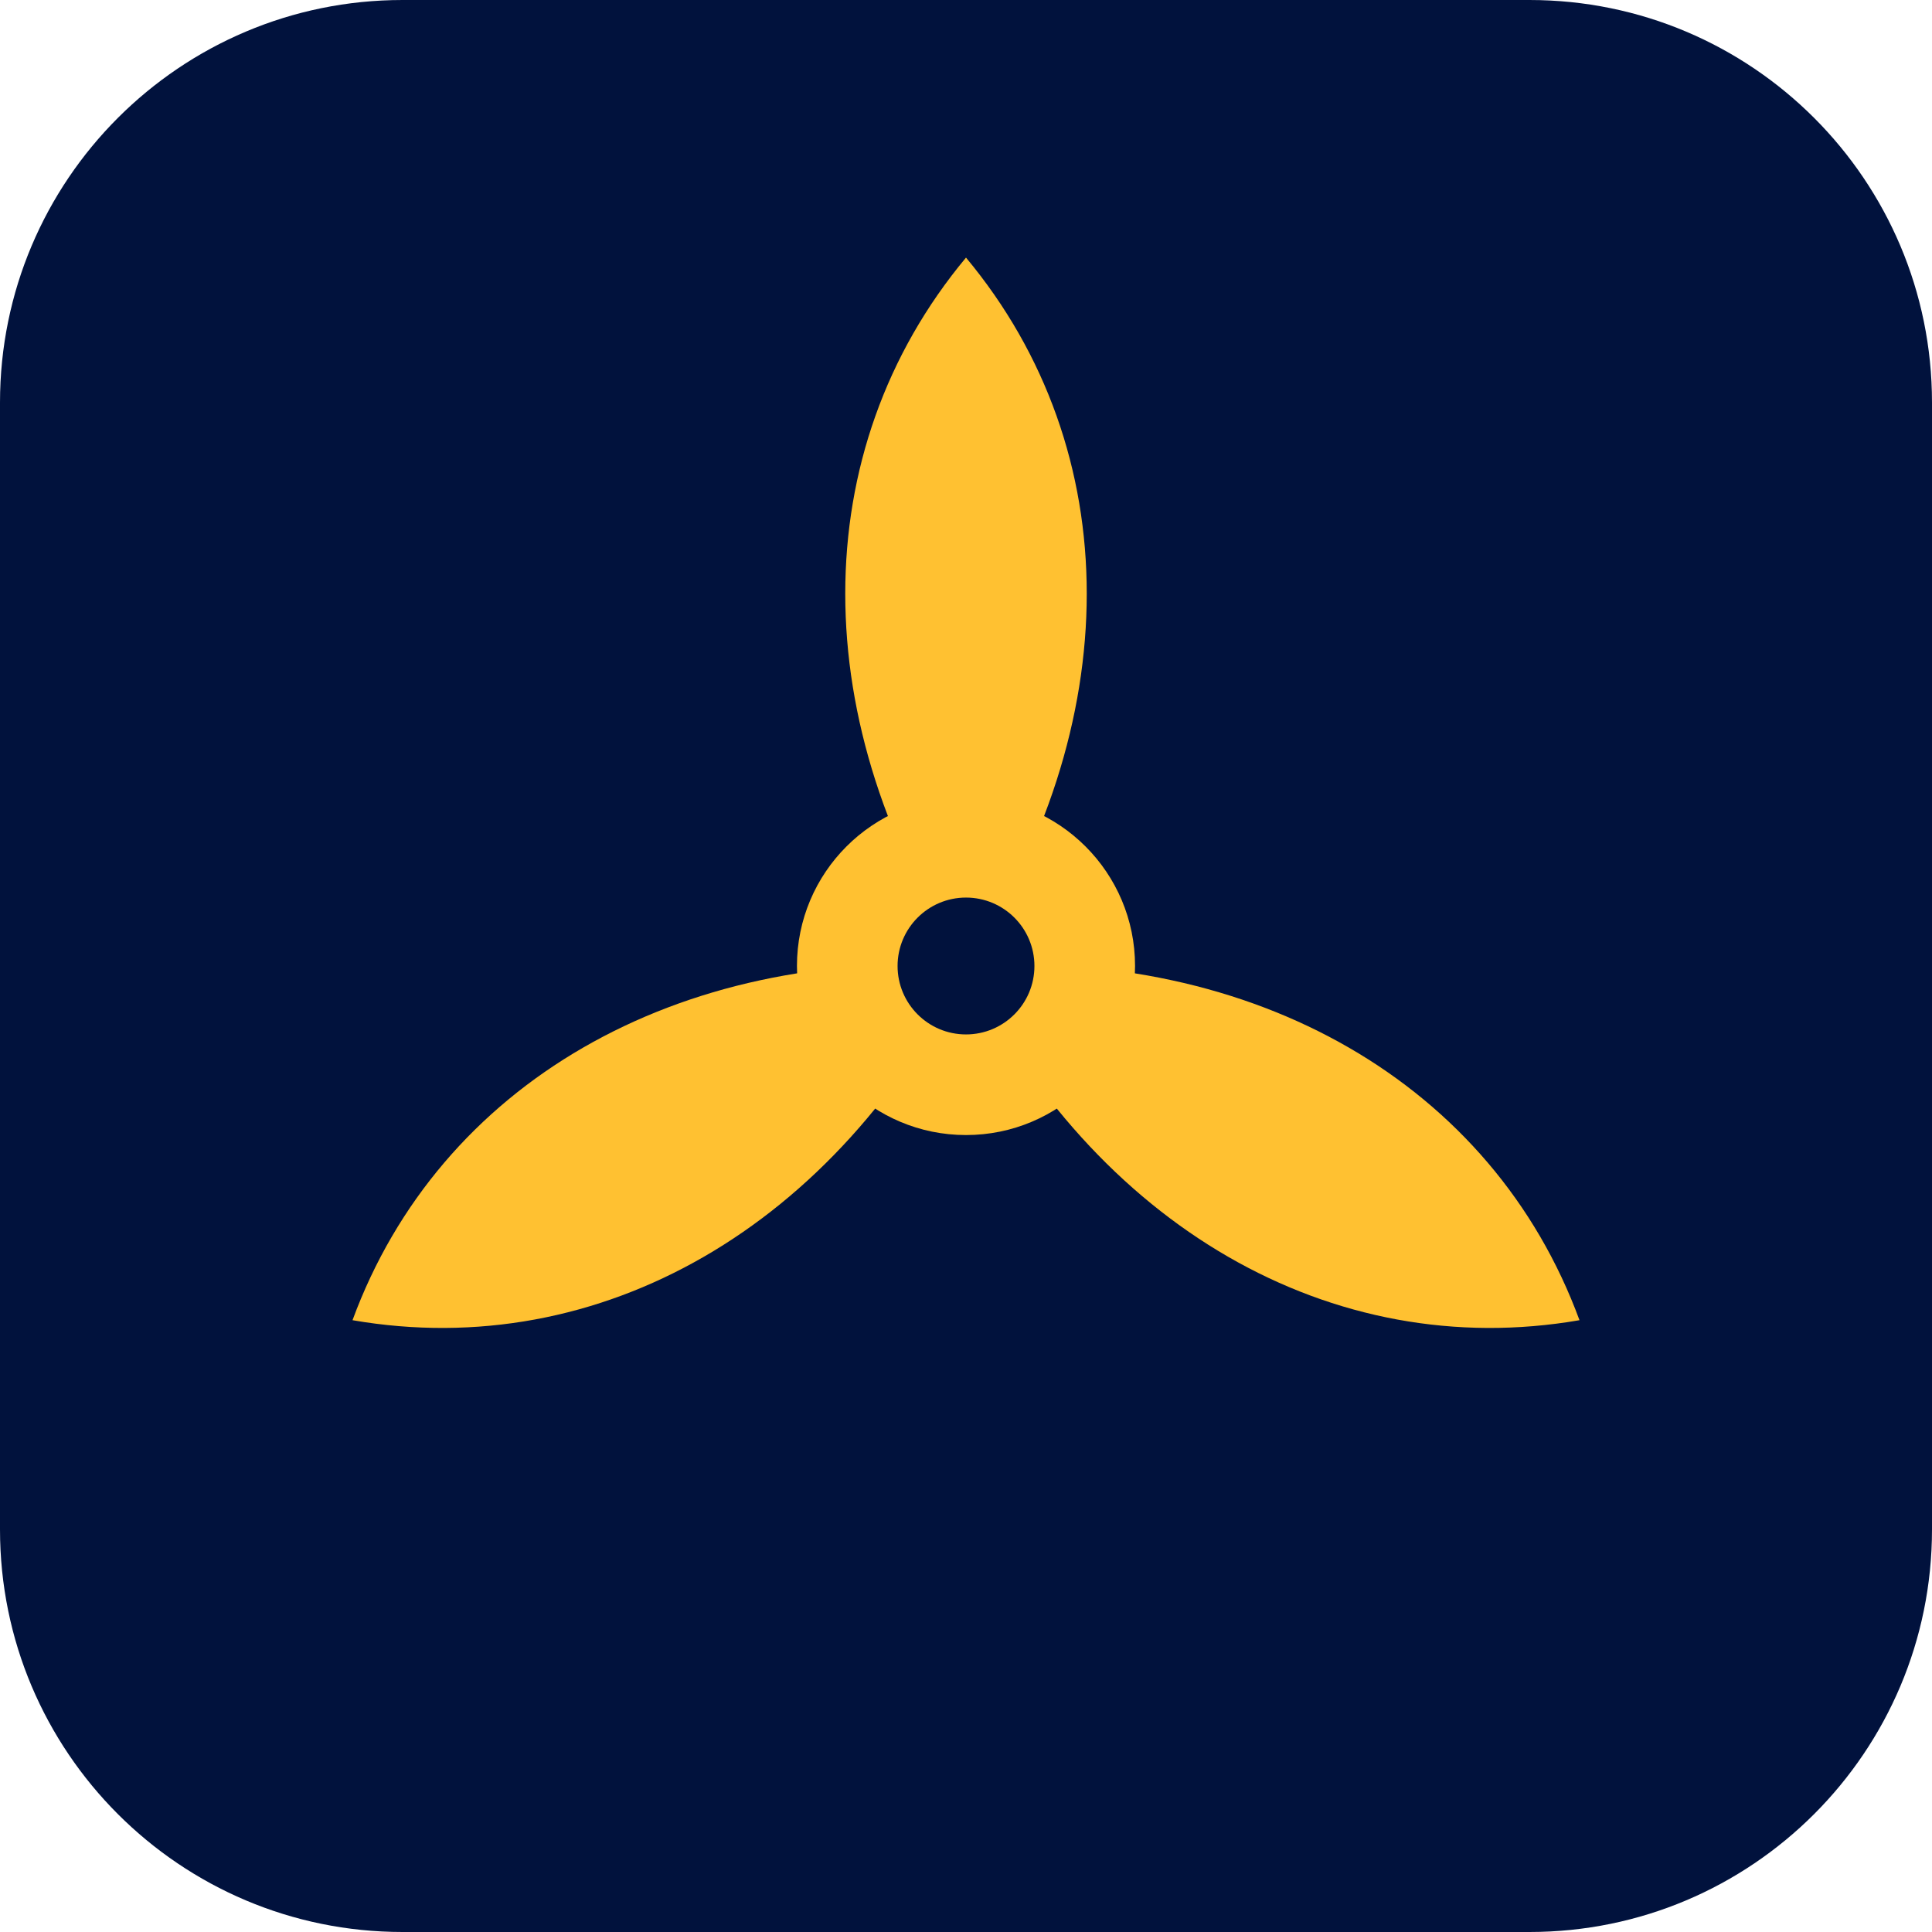
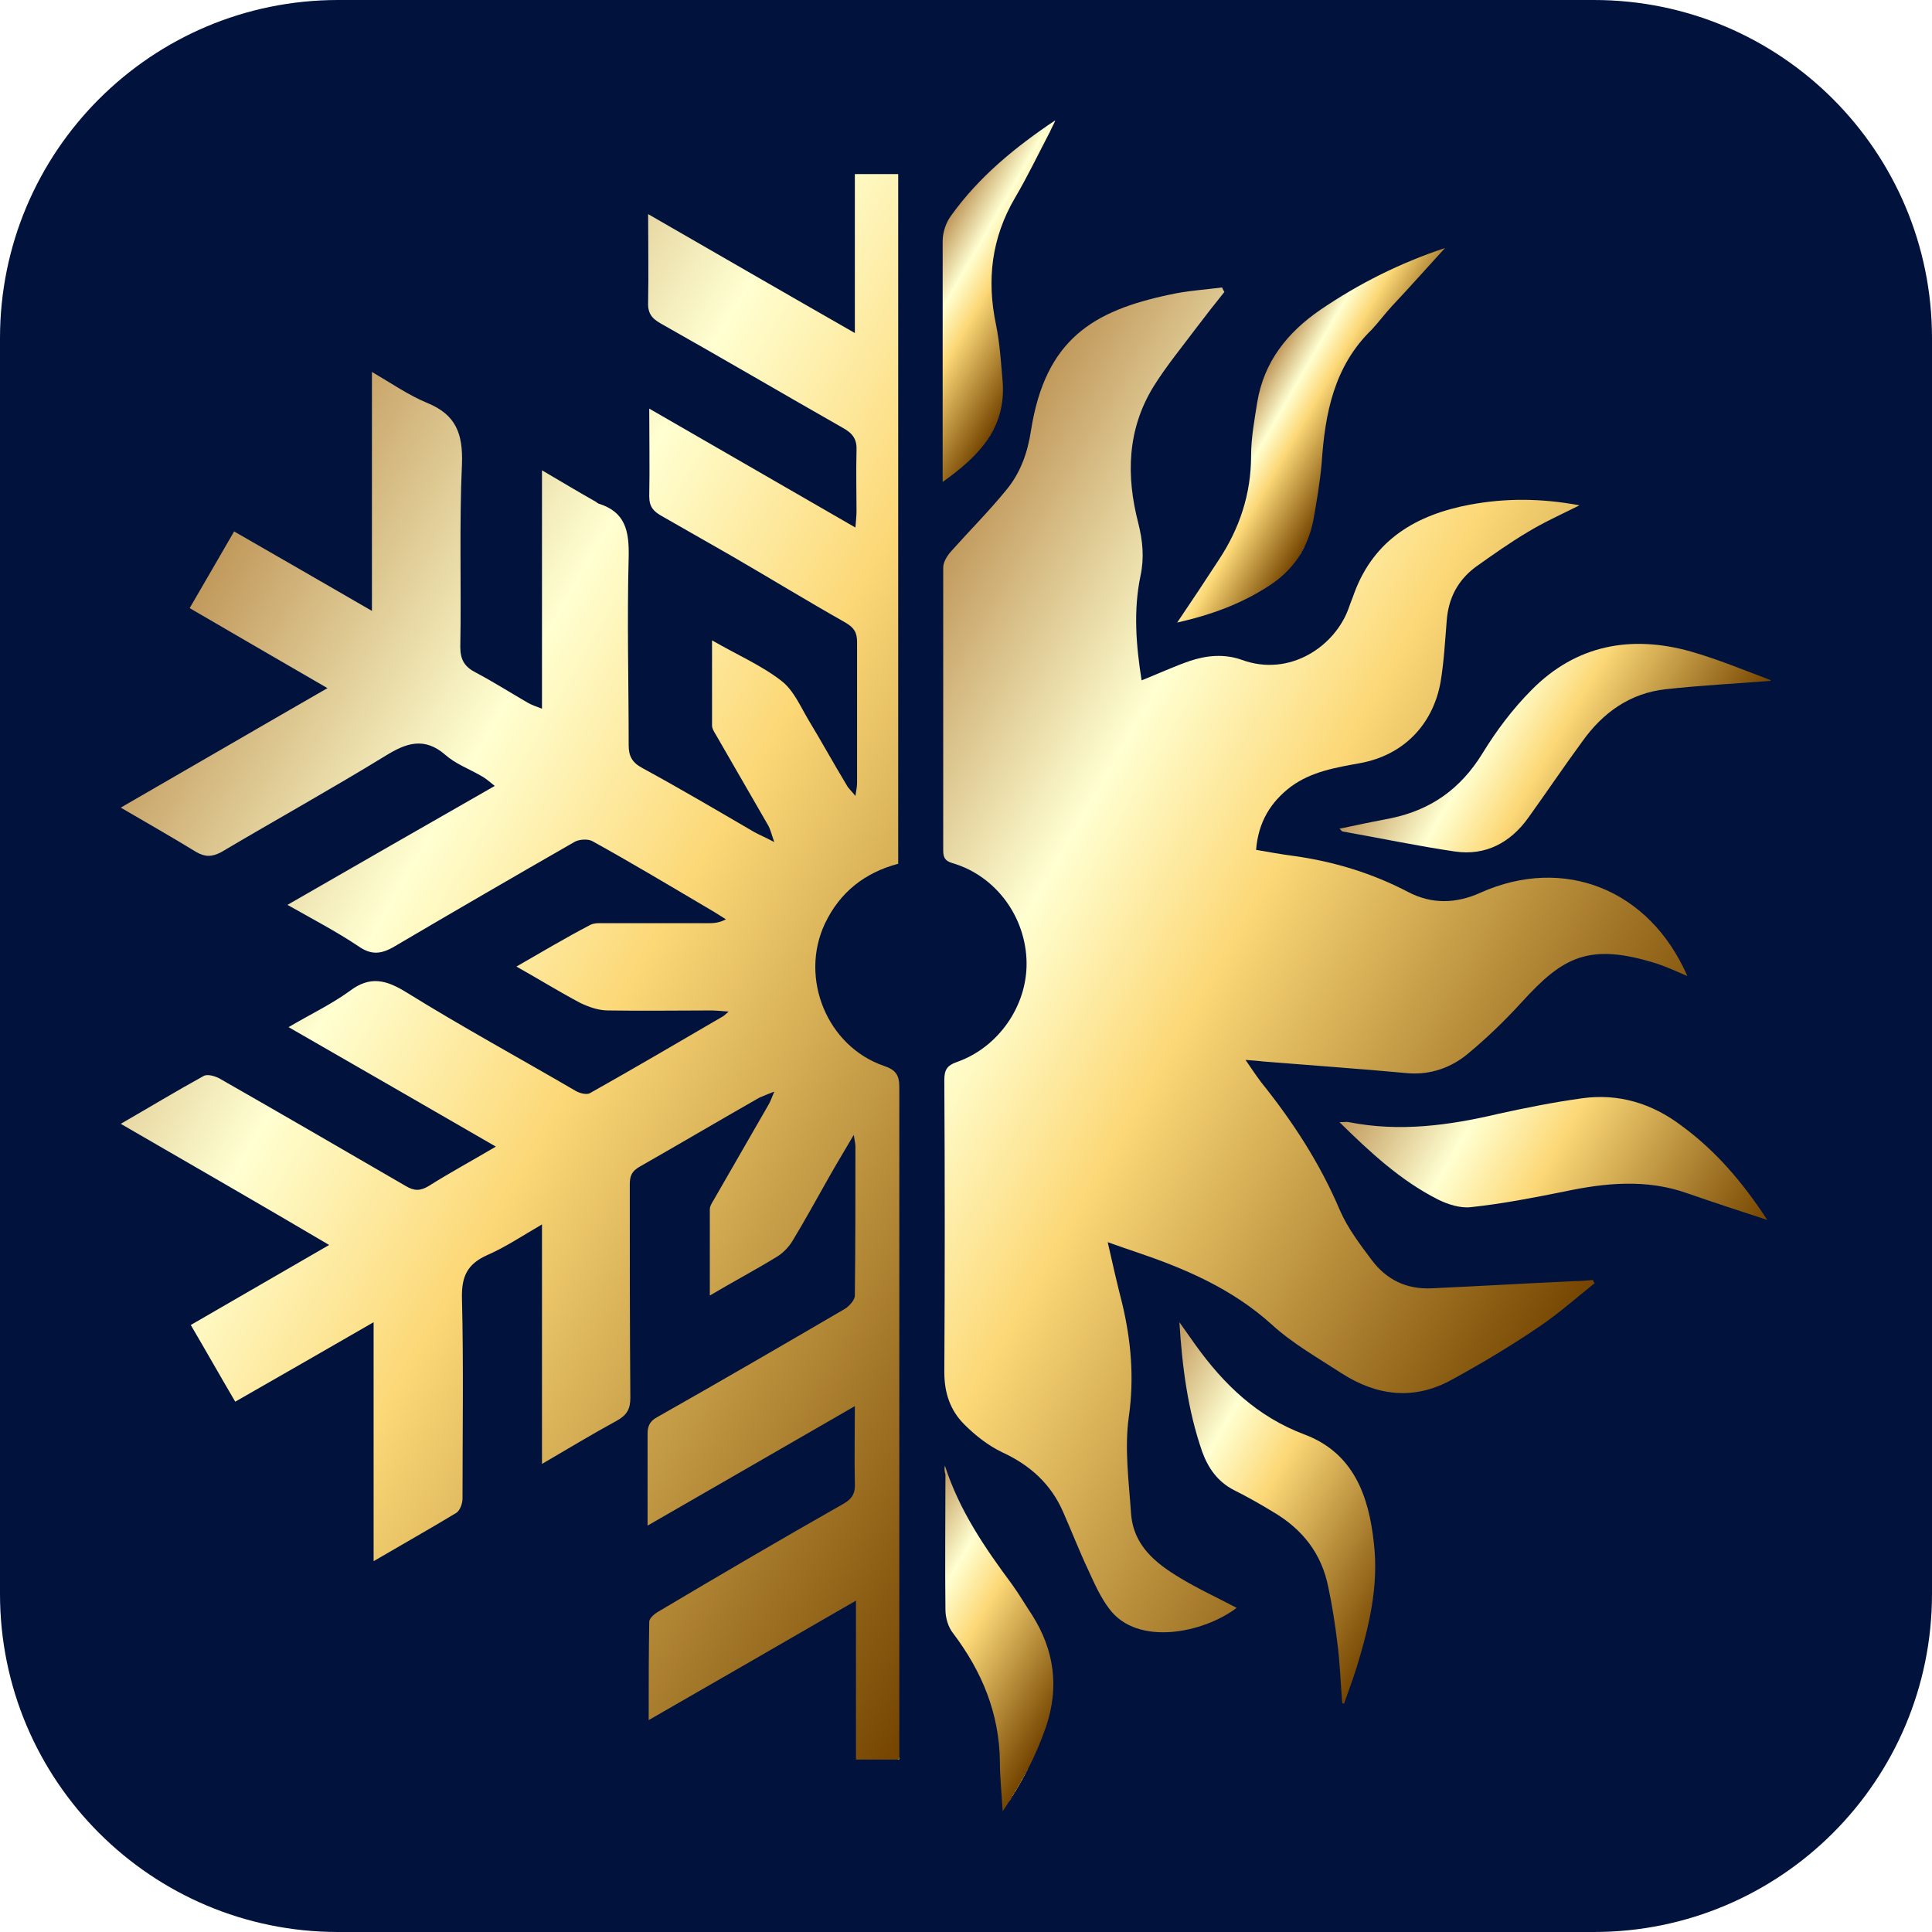
- <svg xmlns="http://www.w3.org/2000/svg" viewBox="0 0 24 24">
-   <rect width="24" height="24" rx="5" fill="#01123d" />
-   <g fill="#ffc131">
-     <path d="M12 12 C14 9 14 5.6 12 3.2 C10 5.6 10 9 12 12 Z" />
-     <path d="M12 12 C14 9 14 5.6 12 3.2 C10 5.6 10 9 12 12 Z" transform="rotate(120 12 12)" />
-     <path d="M12 12 C14 9 14 5.6 12 3.2 C10 5.6 10 9 12 12 Z" transform="rotate(240 12 12)" />
-   </g>
-   <circle cx="12" cy="12" r="2.1" fill="#ffc131" />
-   <circle cx="12" cy="12" r="0.85" fill="#01123d" />
+ <svg xmlns="http://www.w3.org/2000/svg" xmlns:xlink="http://www.w3.org/1999/xlink" viewBox="0 0 320 320">
+   <rect width="320" height="320" rx="56" fill="#01123d" />
+   <svg version="1.1" id="Слой_1" x="20" y="20" viewBox="0 0 304.2 304.2" width="280" height="280" style="enable-background:new 0 0 866.1 304.2;" xml:space="preserve">
+     <style type="text/css">
+ 	.st0{fill:url(#SVGID_1_);}
+ 	.st1{fill:url(#SVGID_00000067957437960449180580000010406869368384232895_);}
+ 	.st2{fill:url(#SVGID_00000176732559961894876130000009310609250180159400_);}
+ 	.st3{fill:url(#SVGID_00000178884599876526287000000007170392558137551258_);}
+ 	.st4{fill:url(#SVGID_00000171680712524476293230000017241736927499210153_);}
+ 	.st5{fill:url(#SVGID_00000122688096100558532610000010819929490063922867_);}
+ 	.st6{fill:url(#SVGID_00000036239684233252222320000014995914074184845441_);}
+ 	.st7{fill:url(#SVGID_00000045588311722387569400000016756515666747941528_);}
+ 	
+ 		.st8{clip-path:url(#SVGID_00000120516837527080279520000008155359382313839544_);fill:url(#SVGID_00000001663357557128094730000006999536744291811216_);}
+ 	.st9{fill:url(#SVGID_00000145059138046290892180000010784532955425669286_);}
+ 	.st10{fill:#000A24;}
+ </style>
+     <g>
+       <linearGradient id="SVGID_1_" gradientUnits="userSpaceOnUse" x1="12.189" y1="87.829" x2="197.62" y2="194.889">
+         <stop offset="0" style="stop-color:#C1995C" />
+         <stop offset="0.271" style="stop-color:#FFFFD1" />
+         <stop offset="0.478" style="stop-color:#FCD877" />
+         <stop offset="1" style="stop-color:#754500" />
+         <stop offset="1" style="stop-color:#BD8E37" />
+       </linearGradient>
+       <path class="st0" d="M0,180.5c5.2-3,10-5.9,14.9-8.6c0.7-0.4,2,0,2.8,0.4c11.2,6.4,22.4,12.9,33.6,19.4c1.5,0.9,2.6,0.9,4.1,0   c3.8-2.4,7.7-4.5,12.1-7.1c-12.6-7.3-24.8-14.3-37.3-21.5c3.9-2.3,7.7-4.1,11-6.5c3.7-2.8,6.6-2,10.3,0.3   c10,6.2,20.3,11.8,30.4,17.7c0.7,0.4,1.9,0.7,2.5,0.4c8-4.5,16-9.2,23.9-13.8c0.2-0.1,0.4-0.3,1.1-0.9c-1.5-0.1-2.3-0.2-3.2-0.2   c-6.2,0-12.3,0.1-18.5,0c-1.7,0-3.4-0.6-4.9-1.3c-3.8-2-7.5-4.3-11.6-6.6c4.7-2.7,8.9-5.2,13.3-7.5c0.8-0.4,1.8-0.3,2.8-0.3   c6.2,0,12.3,0,18.5,0c1,0,2-0.1,3.1-0.7c-1.4-0.9-2.7-1.7-4.1-2.5c-6.6-3.9-13.3-7.9-20-11.6c-0.8-0.4-2.4-0.3-3.2,0.2   c-10.8,6.2-21.5,12.4-32.2,18.7c-2.5,1.5-4.3,1.7-6.7,0c-3.9-2.6-8.1-4.8-12.7-7.4c12.5-7.2,24.7-14.2,37.3-21.4   c-1.1-0.9-1.8-1.5-2.6-1.9c-2.1-1.2-4.5-2.1-6.3-3.7c-3.8-3.3-7.1-2.1-10.8,0.2c-9.8,6-19.7,11.5-29.5,17.3c-1.7,0.9-2.9,0.9-4.5,0   c-4.4-2.7-8.8-5.2-13.6-8c12.5-7.2,24.5-14.2,37.2-21.5c-8.6-5-16.6-9.6-24.8-14.4c2.7-4.6,5.2-9,8-13.8   c8.2,4.7,16.3,9.4,24.8,14.3c0-14.5,0-28.5,0-43c3.6,2.1,6.6,4.2,10,5.6c5.1,2.1,6.4,5.5,6.2,11c-0.5,10.9-0.1,21.9-0.3,32.9   c0,2.3,0.8,3.6,2.8,4.6c3.2,1.7,6.2,3.6,9.3,5.4c0.7,0.4,1.5,0.7,2.6,1.1c0-14.4,0-28.4,0-42.9c3.4,2,6.4,3.8,9.4,5.5   c0.3,0.1,0.5,0.4,0.8,0.5c4.8,1.5,5.5,4.9,5.4,9.6c-0.3,11.3,0,22.6,0,33.9c0,1.9,0.6,3.1,2.5,4.1c6.8,3.7,13.4,7.6,20.1,11.5   c0.9,0.5,1.9,0.9,3.6,1.8c-0.5-1.4-0.7-2.3-1.1-3c-3.1-5.4-6.3-10.9-9.4-16.3c-0.3-0.5-0.7-1.1-0.7-1.7c0-4.9,0-9.9,0-15.3   c4.5,2.6,8.9,4.5,12.5,7.3c2.2,1.7,3.4,4.6,4.9,7.1c2.3,3.8,4.5,7.8,6.8,11.6c0.3,0.6,0.8,1,1.6,2c0.2-1.2,0.3-1.8,0.3-2.4   c0-8.4,0-16.9,0-25.3c0-1.8-0.6-2.6-2.1-3.5c-6.9-3.9-13.6-8-20.5-12c-4.2-2.4-8.4-4.8-12.6-7.2c-1.4-0.8-2.2-1.6-2.2-3.5   c0.1-5.1,0-10.2,0-15.8c12.5,7.2,24.6,14.2,37.1,21.4c0.1-1.3,0.2-2.1,0.2-2.9c0-3.6-0.1-7.2,0-10.9c0.1-2-0.6-3.1-2.4-4.1   c-10.9-6.2-21.8-12.6-32.8-18.8c-1.8-1-2.4-2-2.3-4c0.1-5,0-10.1,0-15.7c12.5,7.2,24.6,14.2,37.2,21.4c0-9.8,0-19.2,0-28.6   c2.7,0,5.2,0,7.8,0c0,41.4,0,82.7,0,124.1c-6,1.6-10.5,5.1-13.2,10.8c-4.6,9.8,0.4,22.1,10.7,25.6c2.1,0.7,2.7,1.7,2.7,3.8   c0,39.4,0,78.7,0,118.1c0,0.9,0,1.8,0,2.9c-2.7,0-5.1,0-7.8,0c0-9.3,0-18.7,0-28.6c-12.6,7.3-24.8,14.3-37.3,21.5   c0-6.2,0-11.9,0.1-17.7c0-0.6,0.9-1.4,1.6-1.8c11.1-6.6,22.2-13.1,33.3-19.4c1.6-0.9,2.2-1.9,2.1-3.7c-0.1-4.4,0-8.8,0-13.9   c-12.5,7.2-24.6,14.2-37.3,21.5c0-2,0-3.6,0-5.1c0-3.8,0-7.6,0-11.4c0-1.4,0.4-2.3,1.7-3c11.3-6.4,22.5-12.9,33.8-19.5   c0.8-0.5,1.8-1.6,1.8-2.4c0.1-8.9,0.1-17.9,0.1-26.8c0-0.5-0.1-0.9-0.3-2.1c-1.7,2.9-3.1,5.2-4.4,7.5c-2.2,3.9-4.4,7.9-6.7,11.7   c-0.7,1.1-1.7,2.1-2.7,2.7c-3.9,2.4-7.9,4.5-12.1,7c0-5.5,0-10.5,0-15.5c0-0.6,0.4-1.2,0.7-1.7c3.3-5.7,6.6-11.5,9.9-17.2   c0.3-0.5,0.5-1.1,1-2.3c-1.3,0.5-2,0.8-2.7,1.1c-7.2,4.1-14.3,8.3-21.5,12.4c-1.4,0.8-1.8,1.6-1.8,3.2c0,12.8,0,25.6,0.1,38.4   c0,2-0.6,3.1-2.4,4.1c-4.4,2.4-8.7,5-13.5,7.8c0-14.4,0-28.5,0-43.1c-3.6,2.1-6.6,4.1-9.8,5.5c-3.6,1.6-4.7,3.8-4.6,7.8   c0.3,12,0.1,24,0.1,36c0,0.9-0.4,2.1-1.1,2.6c-4.8,2.9-9.6,5.6-14.9,8.7c0-14.4,0-28.4,0-43c-8.5,4.9-16.5,9.5-24.9,14.3   c-2.7-4.6-5.3-9.2-8-13.8c8.3-4.8,16.4-9.5,24.9-14.4C24.8,194.8,12.6,187.8,0,180.5z" />
+       <linearGradient id="SVGID_00000116938257783572156510000010927337183706124939_" gradientUnits="userSpaceOnUse" x1="127.006" y1="114.422" x2="271.692" y2="197.956">
+         <stop offset="0" style="stop-color:#C1995C" />
+         <stop offset="0.271" style="stop-color:#FFFFD1" />
+         <stop offset="0.478" style="stop-color:#FCD877" />
+         <stop offset="1" style="stop-color:#754500" />
+         <stop offset="1" style="stop-color:#BD8E37" />
+       </linearGradient>
+       <path style="fill:url(#SVGID_00000116938257783572156510000010927337183706124939_);" d="M198.6,30.8c-1.7,2.1-3.4,4.3-5,6.4   c-2.7,3.6-5.5,7-7.8,10.7c-4.7,7.7-4.9,16-2.7,24.5c0.8,3.2,1.1,6.2,0.4,9.5c-1.3,6.2-0.8,12.5,0.2,18.8c3-1.2,5.8-2.5,8.7-3.5   c3-1,6.2-1.3,9.3-0.2c8.7,3.2,16.9-2.5,19.3-9.4c0.3-0.9,0.7-1.8,1-2.7c3.6-9.6,11.2-14,20.7-15.8c6.4-1.2,12.8-1.2,19.8,0.1   c-3.4,1.7-6.5,3.1-9.3,4.8c-3.2,1.9-6.3,4.1-9.4,6.3c-3.2,2.4-4.9,5.6-5.2,9.7c-0.3,3.7-0.5,7.4-1.1,11   c-1.4,7.8-6.8,13.2-14.5,14.6c-4.4,0.8-8.7,1.5-12.4,4.2c-3.7,2.8-5.9,6.4-6.3,11.4c2.3,0.4,4.5,0.8,6.8,1.1   c7.2,1,14.1,3.1,20.6,6.5c4.2,2.2,8.6,2.1,13,0.1c15-6.7,30.4-0.6,37.2,15c-1.9-0.8-3.6-1.6-5.4-2.2c-12.3-3.9-17-1.2-24.3,6.8   c-3.1,3.4-6.3,6.5-9.8,9.4c-3,2.5-6.7,3.8-10.7,3.5c-8.6-0.8-17.3-1.4-25.9-2.1c-0.9-0.1-1.9-0.2-3.4-0.3c1.1,1.6,1.9,2.8,2.8,4   c5.7,7.1,10.6,14.6,14.2,23.1c1.4,3.2,3.6,6.1,5.7,8.9c2.7,3.6,6.3,5.3,10.8,5.1c8.6-0.4,17.2-0.9,25.8-1.3c1.1,0,2.1-0.1,3.2-0.2   c0.1,0.2,0.2,0.4,0.3,0.6c-3.4,2.7-6.5,5.5-10.1,7.9c-5,3.4-10.2,6.5-15.5,9.4c-6.8,3.8-13.5,3-19.9-1.1c-4.3-2.8-8.9-5.4-12.6-8.8   c-7.2-6.5-15.7-10.1-24.6-13.1c-1.5-0.5-2.9-1-4.9-1.7c0.9,4,1.7,7.5,2.6,11c1.6,6.7,2.2,13.4,1.2,20.4c-0.8,5.7,0,11.6,0.4,17.4   c0.4,5.7,4.3,8.9,8.8,11.6c3.3,2,6.8,3.6,10.2,5.4c-5.9,4.5-17.8,7-22.9,0.2c-1.6-2.1-2.7-4.6-3.8-7c-1.6-3.4-3-7-4.5-10.4   c-2.2-5.1-6-8.5-11-10.8c-2.5-1.2-4.8-3-6.8-5c-2.5-2.5-3.6-5.6-3.6-9.4c0.1-17.5,0.1-35,0-52.6c0-1.8,0.5-2.6,2.2-3.2   c7.5-2.6,12.7-10.1,12.6-17.9c-0.1-8.2-5.5-15.6-13.3-17.9c-1.3-0.4-1.7-0.9-1.7-2.3c0-17,0-34,0-50.9c0-1,0.7-2.1,1.4-2.9   c3.3-3.7,6.8-7.2,9.9-11c2.6-3.1,3.9-6.8,4.5-10.8c2.6-16.4,11.2-21.5,24.9-24.4c3.1-0.7,6.3-0.9,9.5-1.3   C198.3,30.4,198.5,30.6,198.6,30.8z" />
+       <linearGradient id="SVGID_00000114776074499457343580000018302245099720104636_" gradientUnits="userSpaceOnUse" x1="226.281" y1="168.456" x2="291.55" y2="206.139">
+         <stop offset="0" style="stop-color:#C1995C" />
+         <stop offset="0.271" style="stop-color:#FFFFD1" />
+         <stop offset="0.478" style="stop-color:#FCD877" />
+         <stop offset="1" style="stop-color:#754500" />
+         <stop offset="1" style="stop-color:#BD8E37" />
+       </linearGradient>
+       <path style="fill:url(#SVGID_00000114776074499457343580000018302245099720104636_);" d="M296.3,197.8c-5.2-1.7-9.8-3.2-14.4-4.8   c-7.3-2.6-14.7-1.9-22.2-0.3c-5.5,1.1-11.1,2.2-16.8,2.8c-1.9,0.2-4.1-0.5-5.9-1.4c-6.7-3.4-12.1-8.4-17.7-13.9   c0.9,0,1.3-0.1,1.7,0c9.1,1.8,18,0.6,26.9-1.5c5-1.1,10-2.1,15.1-2.8c6.5-0.9,12.5,0.9,17.8,4.9   C287.1,185.4,291.9,191.1,296.3,197.8z" />
+       <linearGradient id="SVGID_00000103265322636235437630000007579405785921153689_" gradientUnits="userSpaceOnUse" x1="234.887" y1="100.444" x2="281.542" y2="127.38">
+         <stop offset="0" style="stop-color:#C1995C" />
+         <stop offset="0.271" style="stop-color:#FFFFD1" />
+         <stop offset="0.478" style="stop-color:#FCD877" />
+         <stop offset="1" style="stop-color:#754500" />
+         <stop offset="1" style="stop-color:#BD8E37" />
+       </linearGradient>
+       <path style="fill:url(#SVGID_00000103265322636235437630000007579405785921153689_);" d="M296.8,100.8c-6.3,0.5-12.5,0.8-18.8,1.5   c-6.4,0.7-11.3,4.2-15,9.4c-3.3,4.5-6.4,9.1-9.7,13.7c-3.2,4.5-7.7,6.9-13.2,6.1c-6.8-1-13.4-2.4-20.2-3.6c-0.2,0-0.3-0.3-0.6-0.5   c3.2-0.7,6.2-1.3,9.3-1.9c7.2-1.5,12.5-5.3,16.4-11.6c2.5-4.1,5.5-8.1,8.9-11.5c8-8.1,17.9-9.9,28.6-6.9c4.9,1.4,9.7,3.4,14.5,5.2   C297,100.5,296.9,100.7,296.8,100.8z" />
+       <linearGradient id="SVGID_00000050658648382624579200000007113600506242700984_" gradientUnits="userSpaceOnUse" x1="203.136" y1="50.207" x2="222" y2="61.098">
+         <stop offset="0" style="stop-color:#C1995C" />
+         <stop offset="0.271" style="stop-color:#FFFFD1" />
+         <stop offset="0.478" style="stop-color:#FCD877" />
+         <stop offset="1" style="stop-color:#754500" />
+         <stop offset="1" style="stop-color:#BD8E37" />
+       </linearGradient>
+       <path style="fill:url(#SVGID_00000050658648382624579200000007113600506242700984_);" d="M190.1,90.3c2.7-4,5.1-7.6,7.5-11.3   c3.7-5.6,5.8-11.8,5.8-18.7c0-3.2,0.6-6.4,1.1-9.6c1.2-7.3,5.4-12.6,11.4-16.7c6.9-4.7,14.3-8.4,22.4-11.1c-3.2,3.5-6.3,7-9.5,10.4   c-1.3,1.4-2.4,2.9-3.7,4.3c-6.8,6.6-8.4,15.1-9,24c-0.3,3.5-0.9,6.9-1.5,10.3c-1,5-3.6,9-8,11.8C201.7,86.9,196.3,88.9,190.1,90.3z   " />
+       <linearGradient id="SVGID_00000038405891416447573090000012171637352568592300_" gradientUnits="userSpaceOnUse" x1="179.316" y1="235.547" x2="231.26" y2="265.536">
+         <stop offset="0" style="stop-color:#C1995C" />
+         <stop offset="0.271" style="stop-color:#FFFFD1" />
+         <stop offset="0.478" style="stop-color:#FCD877" />
+         <stop offset="1" style="stop-color:#754500" />
+         <stop offset="1" style="stop-color:#BD8E37" />
+       </linearGradient>
+       <path style="fill:url(#SVGID_00000038405891416447573090000012171637352568592300_);" d="M219.8,284.7c-0.3-3.6-0.4-7.3-0.9-11   c-0.4-3.3-0.9-6.5-1.6-9.8c-1.2-6.1-4.7-10.5-10-13.6c-2.3-1.4-4.6-2.7-7-3.9c-2.9-1.5-4.6-3.9-5.7-6.9c-2.6-7.5-3.6-15.3-4.1-23.3   c1,1.4,1.9,2.7,2.9,4.1c5.1,7.1,11.1,12.9,19.6,16.1c8.8,3.3,11.6,11,12.5,19.6c0.9,7.7-0.9,15.1-3.1,22.3   c-0.7,2.2-1.5,4.4-2.3,6.6C220.1,284.8,219.9,284.8,219.8,284.7z" />
+       <linearGradient id="SVGID_00000029756593430585375010000009397982382602160567_" gradientUnits="userSpaceOnUse" x1="136.083" y1="263.076" x2="170.976" y2="283.221">
+         <stop offset="0" style="stop-color:#C1995C" />
+         <stop offset="0.271" style="stop-color:#FFFFD1" />
+         <stop offset="0.478" style="stop-color:#FCD877" />
+         <stop offset="1" style="stop-color:#754500" />
+         <stop offset="1" style="stop-color:#BD8E37" />
+       </linearGradient>
+       <path style="fill:url(#SVGID_00000029756593430585375010000009397982382602160567_);" d="M148.3,242c2.6,8.1,7.2,14.8,12.1,21.4   c1.3,1.8,2.4,3.7,3.6,5.5c4,6.3,4.9,13,2.5,20.1c-1.8,5.2-4.3,10.1-7.8,15.2c-0.2-3.4-0.5-6.2-0.5-8.9c-0.1-8.7-3.2-16.2-8.4-23.1   c-0.9-1.1-1.4-2.8-1.4-4.3c-0.1-8.1,0-16.2,0-24.3C148.2,243,148.2,242.5,148.3,242z" />
+       <linearGradient id="SVGID_00000086653030621350025750000006277793546948890041_" gradientUnits="userSpaceOnUse" x1="144.902" y1="24.908" x2="167.308" y2="37.844">
+         <stop offset="0" style="stop-color:#C1995C" />
+         <stop offset="0.271" style="stop-color:#FFFFD1" />
+         <stop offset="0.478" style="stop-color:#FCD877" />
+         <stop offset="1" style="stop-color:#754500" />
+         <stop offset="1" style="stop-color:#BD8E37" />
+       </linearGradient>
+       <path style="fill:url(#SVGID_00000086653030621350025750000006277793546948890041_);" d="M147.9,65c0-2.6,0-4.6,0-6.7   c0-12.2,0-24.4,0-36.7c0-1.5,0.6-3.3,1.5-4.5c5-7,11.6-12.4,18.8-17.2c-0.3,0.7-0.7,1.4-1,2.1c-2.1,4-4,8-6.3,11.9   c-4.2,7.2-5.1,14.7-3.4,22.8c0.7,3.4,0.9,6.9,1.2,10.3C159.3,55.3,154.5,60.3,147.9,65z" />
+     </g>
+     <g>
+       <defs>
+         <path id="SVGID_00000100362763428506915230000012118680877127707326_" d="M345.2,71.5h30.8v108.9h-30.8V71.5z M437.3,175.2    c-9.2-4.9-16.4-11.6-21.6-20.2c-5.2-8.6-7.9-18.3-7.9-29.1c0-10.8,2.6-20.5,7.9-29.1c5.2-8.6,12.4-15.3,21.6-20.2    c9.2-4.9,19.5-7.3,31-7.3c11.5,0,21.8,2.4,31,7.3c9.2,4.9,16.4,11.6,21.6,20.2c5.2,8.6,7.9,18.3,7.9,29.1    c0,10.8-2.6,20.5-7.9,29.1c-5.2,8.6-12.4,15.3-21.6,20.2c-9.2,4.9-19.5,7.3-31,7.3C456.8,182.5,446.5,180.1,437.3,175.2z     M483.2,153.1c4.5-2.6,8-6.2,10.6-11c2.6-4.7,3.9-10.1,3.9-16.2c0-6.1-1.3-11.5-3.9-16.2c-2.6-4.7-6.1-8.4-10.6-11    c-4.5-2.6-9.4-3.9-14.9-3.9c-5.5,0-10.5,1.3-14.9,3.9c-4.5,2.6-8,6.2-10.6,11c-2.6,4.7-3.9,10.1-3.9,16.2c0,6.1,1.3,11.5,3.9,16.2    c2.6,4.7,6.1,8.4,10.6,11c4.5,2.6,9.4,3.9,14.9,3.9C473.8,157,478.8,155.7,483.2,153.1z M633.5,123.6h27.2v45.1    c-6.2,4.5-13.4,7.9-21.5,10.3s-16.2,3.6-24.3,3.6c-11.4,0-21.7-2.4-30.8-7.2c-9.1-4.8-16.3-11.5-21.5-20.1    c-5.2-8.6-7.8-18.3-7.8-29.2c0-10.9,2.6-20.6,7.8-29.2c5.2-8.6,12.4-15.3,21.6-20.1c9.2-4.8,19.6-7.2,31.3-7.2    c10.2,0,19.3,1.7,27.4,5.1c8.1,3.4,14.8,8.3,20.2,14.8l-19.6,17.7c-7.4-8.1-16.2-12.1-26.4-12.1c-9.3,0-16.8,2.8-22.5,8.5    c-5.7,5.7-8.6,13.2-8.6,22.6c0,6,1.3,11.4,3.9,16.1c2.6,4.7,6.2,8.4,10.9,11c4.7,2.6,10,4,16,4c5.9,0,11.5-1.2,16.6-3.6V123.6z     M768.7,159.2h-46l-8.6,21.1h-31.4l48-108.9h30.3l48.2,108.9h-32L768.7,159.2z M759.7,136.5l-14-34.8l-14,34.8H759.7z M833.6,71.5    h30.8v108.9h-30.8V71.5z" />
+       </defs>
+       <clipPath id="SVGID_00000147899775751515583810000004297067661589869968_">
+         <use xlink:href="#SVGID_00000100362763428506915230000012118680877127707326_" style="overflow:visible;" />
+       </clipPath>
+       <linearGradient id="SVGID_00000072278346498528747250000010732453633115441545_" gradientUnits="userSpaceOnUse" x1="358.016" y1="-20.116" x2="857.748" y2="268.404">
+         <stop offset="0" style="stop-color:#C1995C" />
+         <stop offset="0.271" style="stop-color:#FFFFD1" />
+         <stop offset="0.478" style="stop-color:#FCD877" />
+         <stop offset="1" style="stop-color:#754500" />
+         <stop offset="1" style="stop-color:#BD8E37" />
+       </linearGradient>
+       <rect x="317.6" y="49.9" style="clip-path:url(#SVGID_00000147899775751515583810000004297067661589869968_);fill:url(#SVGID_00000072278346498528747250000010732453633115441545_);" width="580.6" height="148.5" />
+     </g>
+     <linearGradient id="SVGID_00000088852657050435267680000011958851254052127906_" gradientUnits="userSpaceOnUse" x1="345.385" y1="239.197" x2="864.597" y2="239.197">
+       <stop offset="0" style="stop-color:#C1995C" />
+       <stop offset="0.271" style="stop-color:#FFFFD1" />
+       <stop offset="0.478" style="stop-color:#FCD877" />
+       <stop offset="1" style="stop-color:#754500" />
+       <stop offset="1" style="stop-color:#BD8E37" />
+     </linearGradient>
+     <rect x="345.4" y="210.7" style="fill:url(#SVGID_00000088852657050435267680000011958851254052127906_);" width="519.2" height="56.9" />
+     <g>
+       <path class="st10" d="M371.7,249l-4.5-6.5h-0.3h-4.7v6.5h-5.4v-23.3h10.1c2.1,0,3.9,0.3,5.4,1c1.5,0.7,2.7,1.7,3.5,2.9   s1.2,2.8,1.2,4.5s-0.4,3.2-1.3,4.5s-2,2.2-3.6,2.9l5.2,7.5H371.7z M370.3,231.1c-0.8-0.7-2.1-1.1-3.7-1.1h-4.4v8.1h4.4   c1.6,0,2.9-0.4,3.7-1.1c0.8-0.7,1.3-1.7,1.3-3C371.6,232.8,371.2,231.8,370.3,231.1z" />
+       <path class="st10" d="M398.4,241.4h-13.6c0.2,1.1,0.8,2,1.7,2.6c0.9,0.6,2,1,3.4,1c0.9,0,1.8-0.1,2.5-0.4s1.4-0.7,2-1.3l2.8,3   c-1.7,1.9-4.2,2.9-7.4,2.9c-2,0-3.8-0.4-5.4-1.2c-1.6-0.8-2.8-1.9-3.6-3.3c-0.8-1.4-1.3-3-1.3-4.8c0-1.8,0.4-3.3,1.3-4.8   c0.8-1.4,2-2.5,3.4-3.3s3.1-1.2,4.9-1.2c1.8,0,3.3,0.4,4.8,1.1c1.4,0.8,2.5,1.8,3.4,3.3c0.8,1.4,1.2,3.1,1.2,4.9   C398.5,240.1,398.5,240.6,398.4,241.4z M386.3,235.7c-0.8,0.7-1.3,1.6-1.5,2.7h8.8c-0.2-1.1-0.7-2-1.5-2.7c-0.8-0.7-1.8-1-2.9-1   C388.1,234.7,387.1,235,386.3,235.7z" />
+       <path class="st10" d="M407.7,231.4h4.6v4h-4.5V249h-5.2v-13.5h-2.8v-4h2.8v-0.8c0-2,0.6-3.7,1.8-4.9c1.2-1.2,2.9-1.8,5.1-1.8   c0.8,0,1.5,0.1,2.2,0.2c0.7,0.2,1.3,0.4,1.8,0.7l-1.4,3.8c-0.6-0.4-1.3-0.6-2.1-0.6c-1.6,0-2.4,0.9-2.4,2.6V231.4z" />
+       <path class="st10" d="M425.1,231.4c1.1-0.4,2.3-0.7,3.7-0.7v4.8c-0.6,0-1-0.1-1.2-0.1c-1.5,0-2.7,0.4-3.5,1.3s-1.3,2.1-1.3,3.8v8.5   h-5.2V231h5v2.4C423.2,232.5,424,231.9,425.1,231.4z" />
+       <path class="st10" d="M432.1,227.7c-0.6-0.6-0.9-1.2-0.9-2.1c0-0.8,0.3-1.5,0.9-2.1s1.4-0.8,2.3-0.8c1,0,1.7,0.3,2.3,0.8   c0.6,0.5,0.9,1.2,0.9,2c0,0.9-0.3,1.6-0.9,2.2c-0.6,0.6-1.4,0.9-2.3,0.9C433.5,228.5,432.7,228.2,432.1,227.7z M431.8,231h5.2V249   h-5.2V231z" />
+       <path class="st10" d="M460.4,231V246c0,3.3-0.9,5.7-2.6,7.3c-1.7,1.6-4.2,2.4-7.5,2.4c-1.7,0-3.4-0.2-4.9-0.6   c-1.6-0.4-2.8-1-3.9-1.8l2.1-3.7c0.8,0.6,1.7,1.1,2.9,1.5c1.2,0.4,2.3,0.6,3.5,0.6c1.8,0,3.1-0.4,4-1.2c0.9-0.8,1.3-2,1.3-3.7v-0.8   c-1.4,1.5-3.2,2.2-5.7,2.2c-1.6,0-3.2-0.4-4.5-1.1c-1.4-0.7-2.5-1.7-3.3-3.1c-0.8-1.3-1.2-2.8-1.2-4.5s0.4-3.2,1.2-4.5   c0.8-1.3,1.9-2.3,3.3-3.1c1.4-0.7,2.9-1.1,4.5-1.1c2.6,0,4.6,0.9,5.9,2.6V231H460.4z M453.9,242.6c0.9-0.8,1.3-1.9,1.3-3.2   c0-1.3-0.4-2.4-1.3-3.2c-0.9-0.8-2-1.2-3.4-1.2s-2.5,0.4-3.4,1.2c-0.9,0.8-1.3,1.9-1.3,3.2c0,1.3,0.4,2.4,1.3,3.2   c0.9,0.8,2,1.2,3.4,1.2S453.1,243.4,453.9,242.6z" />
+       <path class="st10" d="M482.7,241.4h-13.6c0.2,1.1,0.8,2,1.7,2.6c0.9,0.6,2,1,3.4,1c0.9,0,1.8-0.1,2.5-0.4c0.7-0.3,1.4-0.7,2-1.3   l2.8,3c-1.7,1.9-4.2,2.9-7.4,2.9c-2,0-3.8-0.4-5.4-1.2c-1.6-0.8-2.8-1.9-3.6-3.3c-0.8-1.4-1.3-3-1.3-4.8c0-1.8,0.4-3.3,1.3-4.8   c0.8-1.4,2-2.5,3.4-3.3c1.5-0.8,3.1-1.2,4.9-1.2c1.8,0,3.3,0.4,4.8,1.1c1.4,0.8,2.5,1.8,3.4,3.3s1.2,3.1,1.2,4.9   C482.8,240.1,482.8,240.6,482.7,241.4z M470.5,235.7c-0.8,0.7-1.3,1.6-1.5,2.7h8.8c-0.2-1.1-0.7-2-1.5-2.7c-0.8-0.7-1.8-1-2.9-1   C472.3,234.7,471.3,235,470.5,235.7z" />
+       <path class="st10" d="M493.8,231.4c1.1-0.4,2.3-0.7,3.7-0.7v4.8c-0.6,0-1-0.1-1.2-0.1c-1.5,0-2.7,0.4-3.5,1.3s-1.3,2.1-1.3,3.8v8.5   h-5.2V231h5v2.4C491.9,232.5,492.7,231.9,493.8,231.4z" />
+       <path class="st10" d="M514.1,232.7c1.5,1.3,2.2,3.3,2.2,6V249h-4.9v-2.2c-1,1.7-2.8,2.5-5.5,2.5c-1.4,0-2.6-0.2-3.6-0.7   s-1.8-1.1-2.3-1.9c-0.5-0.8-0.8-1.8-0.8-2.8c0-1.7,0.6-3,1.9-3.9c1.3-1,3.2-1.4,5.8-1.4h4.1c0-1.1-0.3-2-1-2.6   c-0.7-0.6-1.7-0.9-3.1-0.9c-1,0-1.9,0.1-2.8,0.5c-0.9,0.3-1.7,0.7-2.4,1.2l-1.9-3.6c1-0.7,2.2-1.2,3.5-1.6c1.4-0.4,2.8-0.6,4.2-0.6   C510.4,230.7,512.6,231.4,514.1,232.7z M509.6,245.1c0.7-0.4,1.2-1,1.5-1.8v-1.8h-3.6c-2.1,0-3.2,0.7-3.2,2.1   c0,0.7,0.3,1.2,0.8,1.6c0.5,0.4,1.2,0.6,2.2,0.6C508.1,245.7,508.9,245.5,509.6,245.1z" />
+       <path class="st10" d="M532.6,248.1c-0.5,0.4-1.1,0.7-1.9,0.9s-1.5,0.3-2.4,0.3c-2.1,0-3.8-0.5-5-1.6c-1.2-1.1-1.8-2.7-1.8-4.8v-7.4   h-2.8v-4h2.8V227h5.2v4.4h4.5v4h-4.5v7.3c0,0.8,0.2,1.3,0.6,1.8c0.4,0.4,0.9,0.6,1.7,0.6c0.8,0,1.5-0.2,2.1-0.7L532.6,248.1z" />
+       <path class="st10" d="M535.8,227.7c-0.6-0.6-0.9-1.2-0.9-2.1c0-0.8,0.3-1.5,0.9-2.1c0.6-0.6,1.4-0.8,2.3-0.8s1.7,0.3,2.3,0.8   c0.6,0.5,0.9,1.2,0.9,2c0,0.9-0.3,1.6-0.9,2.2s-1.4,0.9-2.3,0.9S536.4,228.2,535.8,227.7z M535.5,231h5.2V249h-5.2V231z" />
+       <path class="st10" d="M549,248c-1.5-0.8-2.7-1.9-3.5-3.3c-0.8-1.4-1.3-3-1.3-4.8c0-1.8,0.4-3.4,1.3-4.8c0.8-1.4,2-2.5,3.5-3.3   s3.2-1.2,5.1-1.2c1.9,0,3.6,0.4,5.1,1.2c1.5,0.8,2.7,1.9,3.5,3.3c0.8,1.4,1.3,3,1.3,4.8c0,1.8-0.4,3.4-1.3,4.8   c-0.8,1.4-2,2.5-3.5,3.3c-1.5,0.8-3.2,1.2-5.1,1.2C552.2,249.2,550.5,248.8,549,248z M557.4,243.6c0.9-0.9,1.3-2.1,1.3-3.6   c0-1.5-0.4-2.7-1.3-3.6c-0.9-0.9-2-1.4-3.3-1.4s-2.4,0.5-3.3,1.4c-0.9,0.9-1.3,2.1-1.3,3.6c0,1.5,0.4,2.7,1.3,3.6   c0.9,0.9,2,1.4,3.3,1.4S556.5,244.5,557.4,243.6z" />
+       <path class="st10" d="M583.7,232.7c1.4,1.3,2.1,3.3,2.1,5.9V249h-5.2v-9.5c0-1.4-0.3-2.5-0.9-3.2c-0.6-0.7-1.5-1.1-2.7-1.1   c-1.3,0-2.4,0.4-3.1,1.2c-0.8,0.8-1.2,2-1.2,3.6v8.9h-5.2V231h5v2.1c0.7-0.8,1.5-1.3,2.6-1.8c1-0.4,2.1-0.6,3.4-0.6   C580.5,230.7,582.3,231.4,583.7,232.7z" />
+       <path class="st10" d="M618.2,249.4l-2.8-2.6c-2.2,1.7-4.8,2.6-7.8,2.6c-1.7,0-3.2-0.3-4.6-0.8c-1.4-0.5-2.4-1.3-3.2-2.3   c-0.8-1-1.2-2.1-1.2-3.3c0-1.4,0.4-2.7,1.2-3.8s2.1-2.2,3.9-3.2c-0.8-0.9-1.5-1.7-1.8-2.5c-0.4-0.8-0.6-1.6-0.6-2.5   c0-1.1,0.3-2.1,0.9-3c0.6-0.9,1.5-1.5,2.6-2c1.1-0.5,2.4-0.7,3.8-0.7c2,0,3.6,0.5,4.9,1.5c1.2,1,1.8,2.3,1.8,3.9   c0,1.2-0.4,2.3-1.1,3.2s-1.9,1.8-3.5,2.7l4.3,4c0.5-1.1,0.9-2.3,1.2-3.6l4.2,1.3c-0.4,2.1-1.2,3.8-2.1,5.3l2.7,2.5L618.2,249.4z    M612.3,243.9l-5.6-5.3c-1,0.6-1.8,1.2-2.2,1.8c-0.4,0.6-0.7,1.2-0.7,2c0,0.9,0.4,1.6,1.1,2.1c0.8,0.5,1.8,0.8,3,0.8   C609.6,245.3,611,244.8,612.3,243.9z M606.8,229.4c-0.5,0.4-0.7,0.9-0.7,1.5c0,0.5,0.1,0.9,0.4,1.3c0.2,0.4,0.7,1,1.4,1.7   c1.1-0.6,1.9-1.1,2.4-1.6c0.4-0.5,0.7-1,0.7-1.6c0-0.6-0.2-1-0.6-1.4c-0.4-0.4-1-0.5-1.7-0.5C607.9,228.8,607.3,229,606.8,229.4z" />
+       <path class="st10" d="M655.4,225.6V249H650v-9.6h-10.6v9.6H634v-23.3h5.4v9.2H650v-9.2H655.4z" />
+       <path class="st10" d="M683.2,225.6L673.1,249h-5.3l-10.1-23.3h5.8l7.1,16.7l7.2-16.7H683.2z" />
+       <path class="st10" d="M699.8,244h-10.8l-2.1,5h-5.5l10.4-23.3h5.3l10.4,23.3h-5.7L699.8,244z M698.1,239.8l-3.7-8.9l-3.7,8.9H698.1   z" />
+       <path class="st10" d="M714.3,247.8c-1.9-1-3.4-2.5-4.5-4.3c-1.1-1.8-1.7-3.9-1.7-6.2s0.6-4.4,1.7-6.2c1.1-1.8,2.6-3.3,4.5-4.3   c1.9-1,4.1-1.6,6.5-1.6c2,0,3.9,0.4,5.5,1.1c1.6,0.7,3,1.7,4.1,3.1l-3.5,3.2c-1.6-1.8-3.5-2.7-5.9-2.7c-1.4,0-2.7,0.3-3.9,1   c-1.1,0.6-2,1.5-2.7,2.7s-1,2.4-1,3.9s0.3,2.7,1,3.9c0.6,1.1,1.5,2,2.7,2.7s2.4,1,3.9,1c2.3,0,4.3-0.9,5.9-2.8l3.5,3.2   c-1.1,1.4-2.5,2.4-4.1,3.1c-1.6,0.7-3.5,1.1-5.5,1.1C718.4,249.4,716.2,248.8,714.3,247.8z" />
+       <path class="st10" d="M758.4,249l-4.5-6.5h-0.3h-4.7v6.5h-5.4v-23.3h10.1c2.1,0,3.9,0.3,5.4,1c1.5,0.7,2.7,1.7,3.5,2.9   c0.8,1.3,1.2,2.8,1.2,4.5s-0.4,3.2-1.3,4.5s-2,2.2-3.6,2.9l5.2,7.5H758.4z M757,231.1c-0.8-0.7-2.1-1.1-3.7-1.1h-4.4v8.1h4.4   c1.6,0,2.9-0.4,3.7-1.1c0.8-0.7,1.3-1.7,1.3-3C758.3,232.8,757.8,231.8,757,231.1z" />
+       <path class="st10" d="M785.1,241.4h-13.6c0.2,1.1,0.8,2,1.7,2.6c0.9,0.6,2,1,3.4,1c0.9,0,1.8-0.1,2.5-0.4c0.7-0.3,1.4-0.7,2-1.3   l2.8,3c-1.7,1.9-4.2,2.9-7.4,2.9c-2,0-3.8-0.4-5.4-1.2c-1.6-0.8-2.8-1.9-3.6-3.3c-0.8-1.4-1.3-3-1.3-4.8c0-1.8,0.4-3.3,1.3-4.8   c0.8-1.4,2-2.5,3.4-3.3c1.5-0.8,3.1-1.2,4.9-1.2c1.8,0,3.3,0.4,4.8,1.1c1.4,0.8,2.5,1.8,3.4,3.3s1.2,3.1,1.2,4.9   C785.2,240.1,785.2,240.6,785.1,241.4z M772.9,235.7c-0.8,0.7-1.3,1.6-1.5,2.7h8.8c-0.2-1.1-0.7-2-1.5-2.7c-0.8-0.7-1.8-1-2.9-1   C774.7,234.7,773.7,235,772.9,235.7z" />
+       <path class="st10" d="M803.8,231.9c1.4,0.8,2.4,1.8,3.2,3.2c0.8,1.4,1.2,3,1.2,4.9c0,1.8-0.4,3.5-1.2,4.9c-0.8,1.4-1.9,2.5-3.2,3.2   c-1.4,0.8-2.9,1.2-4.6,1.2c-2.3,0-4.1-0.7-5.4-2.2v8.4h-5.2V231h5v2.1c1.3-1.6,3.2-2.3,5.6-2.3C801,230.7,802.5,231.1,803.8,231.9z    M801.7,243.6c0.9-0.9,1.3-2.1,1.3-3.6c0-1.5-0.4-2.7-1.3-3.6c-0.9-0.9-2-1.4-3.3-1.4s-2.4,0.5-3.3,1.4c-0.9,0.9-1.3,2.1-1.3,3.6   c0,1.5,0.4,2.7,1.3,3.6c0.9,0.9,2,1.4,3.3,1.4S800.8,244.5,801.7,243.6z" />
+       <path class="st10" d="M825,232.7c1.5,1.3,2.2,3.3,2.2,6V249h-4.9v-2.2c-1,1.7-2.8,2.5-5.5,2.5c-1.4,0-2.6-0.2-3.6-0.7   s-1.8-1.1-2.3-1.9c-0.5-0.8-0.8-1.8-0.8-2.8c0-1.7,0.6-3,1.9-3.9c1.3-1,3.2-1.4,5.8-1.4h4.1c0-1.1-0.3-2-1-2.6   c-0.7-0.6-1.7-0.9-3.1-0.9c-1,0-1.9,0.1-2.8,0.5c-0.9,0.3-1.7,0.7-2.4,1.2l-1.9-3.6c1-0.7,2.2-1.2,3.5-1.6c1.4-0.4,2.8-0.6,4.2-0.6   C821.4,230.7,823.6,231.4,825,232.7z M820.6,245.1c0.7-0.4,1.2-1,1.5-1.8v-1.8h-3.6c-2.1,0-3.2,0.7-3.2,2.1c0,0.7,0.3,1.2,0.8,1.6   c0.5,0.4,1.2,0.6,2.2,0.6C819.1,245.7,819.9,245.5,820.6,245.1z" />
+       <path class="st10" d="M832.2,227.7c-0.6-0.6-0.9-1.2-0.9-2.1c0-0.8,0.3-1.5,0.9-2.1c0.6-0.6,1.4-0.8,2.3-0.8s1.7,0.3,2.3,0.8   c0.6,0.5,0.9,1.2,0.9,2c0,0.9-0.3,1.6-0.9,2.2s-1.4,0.9-2.3,0.9S832.8,228.2,832.2,227.7z M832,231h5.2V249H832V231z" />
+       <path class="st10" d="M849.5,231.4c1.1-0.4,2.3-0.7,3.7-0.7v4.8c-0.6,0-1-0.1-1.2-0.1c-1.5,0-2.7,0.4-3.5,1.3s-1.3,2.1-1.3,3.8v8.5   H842V231h5v2.4C847.6,232.5,848.5,231.9,849.5,231.4z" />
+     </g>
+   </svg>
</svg>
